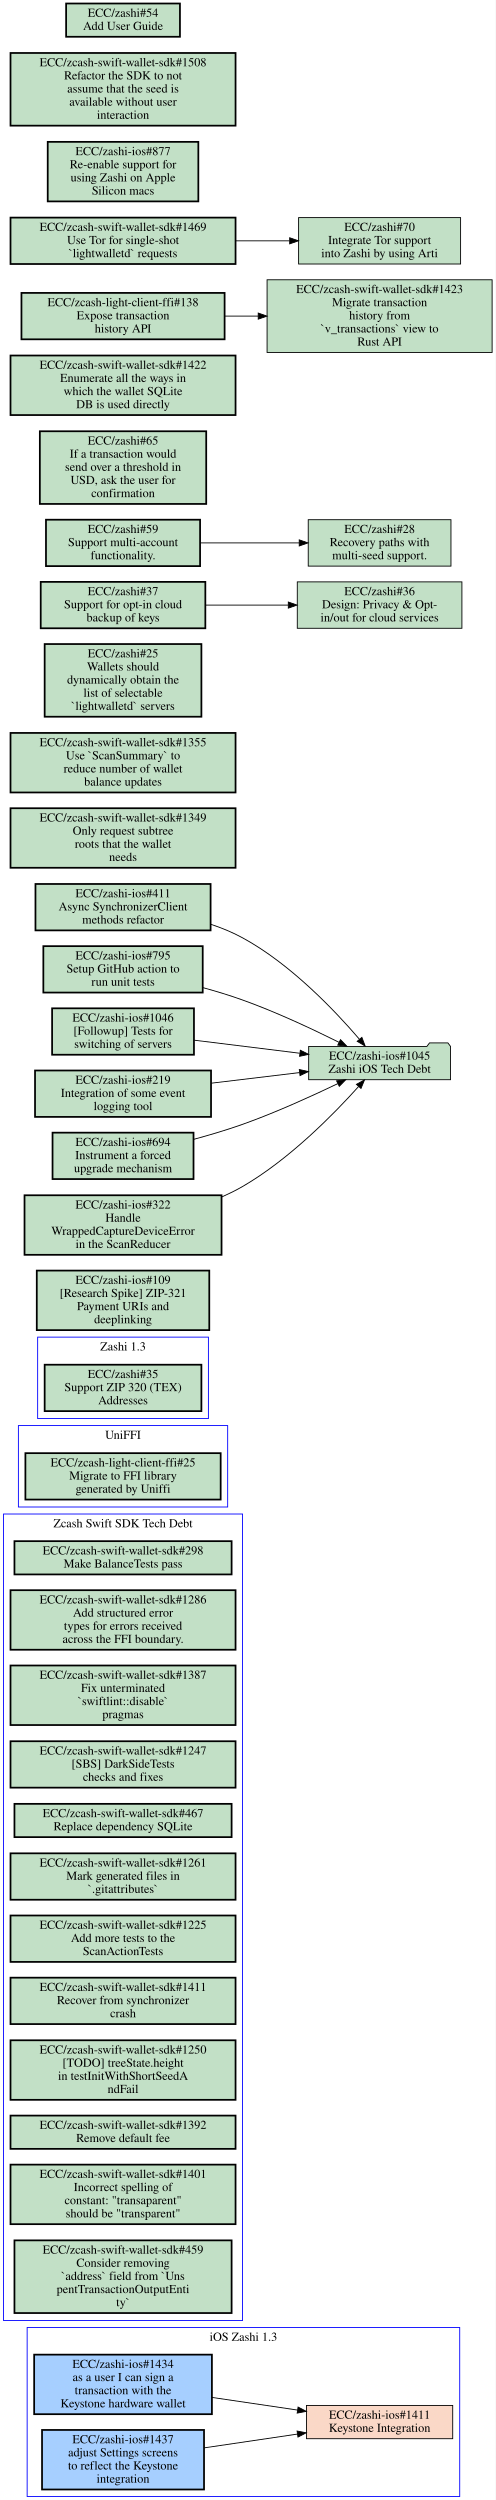
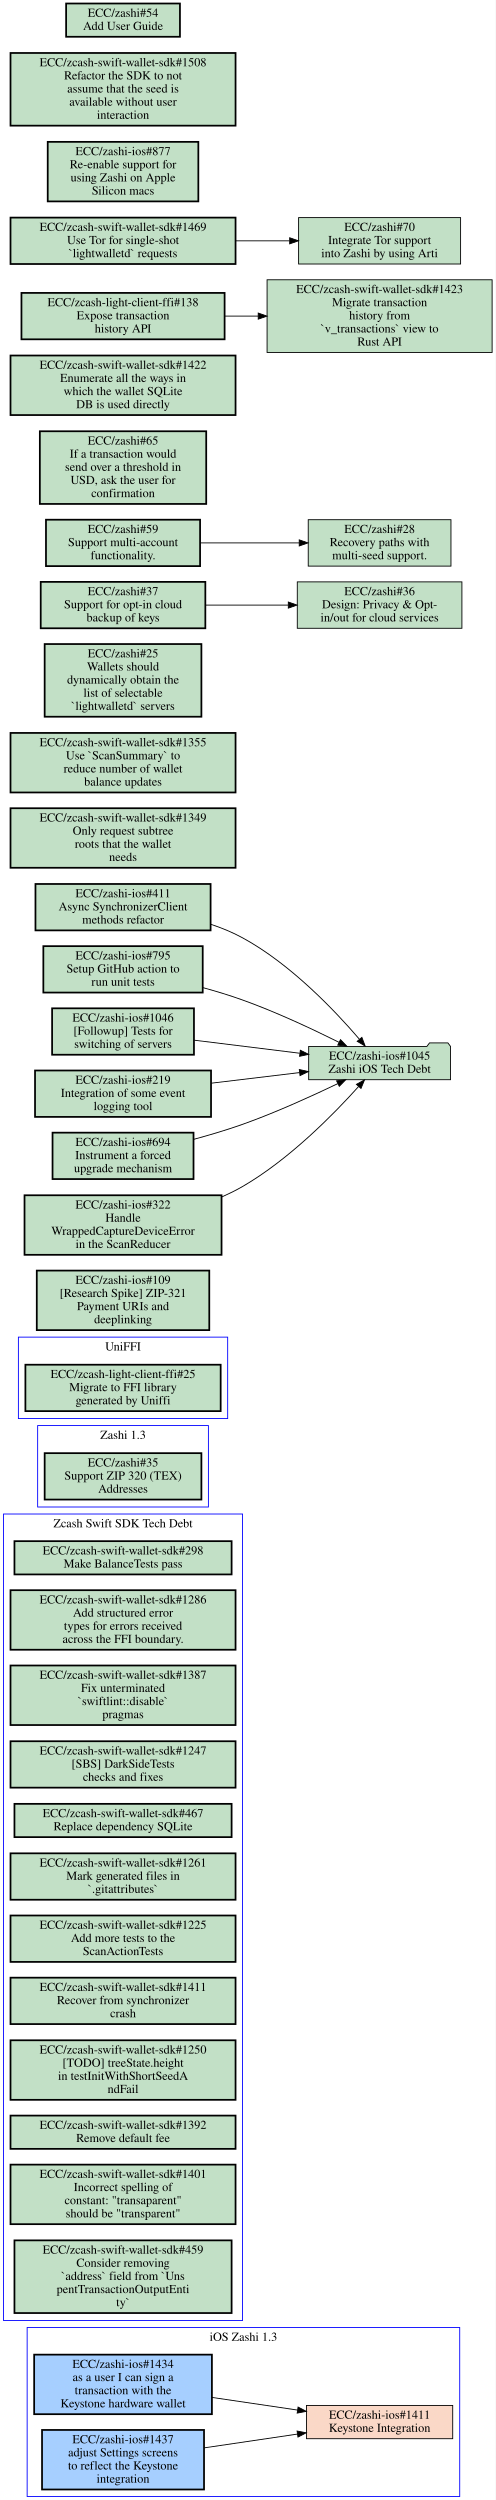
<svg xmlns="http://www.w3.org/2000/svg" xmlns:xlink="http://www.w3.org/1999/xlink" width="566pt" height="2855pt" viewBox="0.00 0.00 566.00 2855.00">
  <g id="graph0" class="graph" transform="scale(1 1) rotate(0) translate(4 2851)">
    <polygon fill="white" stroke="transparent" points="-4,4 -4,-2851 562,-2851 562,4 -4,4" />
    <g id="clust1" class="cluster">
+       <polygon fill="none" stroke="blue" points="17,-1231 17,-1324 256,-1324 256,-1231 17,-1231" />
+       <text text-anchor="middle" x="136.5" y="-1308.8" font-family="Times,serif" font-size="14.00">UniFFI</text>
+     </g>
+     <g id="clust2" class="cluster">
+       <polygon fill="none" stroke="blue" points="39,-1130 39,-1223 234,-1223 234,-1130 39,-1130" />
+       <text text-anchor="middle" x="136.5" y="-1207.8" font-family="Times,serif" font-size="14.00">Zashi 1.3</text>
+     </g>
+     <g id="clust3" class="cluster">
      <polygon fill="none" stroke="blue" points="0,-201 0,-1122 273,-1122 273,-201 0,-201" />
      <text text-anchor="middle" x="136.5" y="-1106.8" font-family="Times,serif" font-size="14.00">Zcash Swift SDK Tech Debt</text>
-     </g>
-     <g id="clust2" class="cluster">
-       <polygon fill="none" stroke="blue" points="17,-1130 17,-1223 256,-1223 256,-1130 17,-1130" />
-       <text text-anchor="middle" x="136.5" y="-1207.8" font-family="Times,serif" font-size="14.00">UniFFI</text>
-     </g>
-     <g id="clust3" class="cluster">
-       <polygon fill="none" stroke="blue" points="39,-1231 39,-1324 234,-1324 234,-1231 39,-1231" />
-       <text text-anchor="middle" x="136.5" y="-1308.8" font-family="Times,serif" font-size="14.00">Zashi 1.3</text>
    </g>
    <g id="clust4" class="cluster">
      <polygon fill="none" stroke="blue" points="27,0 27,-193 521,-193 521,0 27,0" />
      <text text-anchor="middle" x="274" y="-177.8" font-family="Times,serif" font-size="14.00">iOS Zashi 1.3</text>
    </g>
    <g id="node1" class="node open">
      <g id="a_node1">
+         <a xlink:href="https://github.com/Electric-Coin-Company/zcash-light-client-ffi/issues/25" xlink:title="ECC/zcash-light-client-ffi#25&#10;Migrate to FFI library&#10;generated by Uniffi" target="_blank">
+           <polygon fill="#c2e0c6" stroke="black" stroke-width="2" points="248,-1292.5 25,-1292.5 25,-1239.5 248,-1239.5 248,-1292.5" />
+           <text text-anchor="middle" x="136.5" y="-1277.3" font-family="Times,serif" font-size="14.00">ECC/zcash-light-client-ffi#25</text>
+           <text text-anchor="middle" x="136.5" y="-1262.3" font-family="Times,serif" font-size="14.00">Migrate to FFI library</text>
+           <text text-anchor="middle" x="136.5" y="-1247.3" font-family="Times,serif" font-size="14.00">generated by Uniffi</text>
+         </a>
+       </g>
+     </g>
+     <g id="node2" class="node open">
+       <g id="a_node2">
+         <a xlink:href="https://github.com/Electric-Coin-Company/zashi/issues/35" xlink:title="ECC/zashi#35&#10;Support ZIP 320 (TEX)&#10;Addresses" target="_blank">
+           <polygon fill="#c2e0c6" stroke="black" stroke-width="2" points="226,-1191.5 47,-1191.5 47,-1138.5 226,-1138.5 226,-1191.5" />
+           <text text-anchor="middle" x="136.5" y="-1176.3" font-family="Times,serif" font-size="14.00">ECC/zashi#35</text>
+           <text text-anchor="middle" x="136.5" y="-1161.3" font-family="Times,serif" font-size="14.00">Support ZIP 320 (TEX)</text>
+           <text text-anchor="middle" x="136.5" y="-1146.3" font-family="Times,serif" font-size="14.00">Addresses</text>
+         </a>
+       </g>
+     </g>
+     <g id="node3" class="node open">
+       <g id="a_node3">
        <a xlink:href="https://github.com/Electric-Coin-Company/zcash-swift-wallet-sdk/issues/298" xlink:title="ECC/zcash-swift-wallet-sdk#298&#10;Make BalanceTests pass" target="_blank">
          <polygon fill="#c2e0c6" stroke="black" stroke-width="2" points="260.5,-1091 12.5,-1091 12.5,-1053 260.5,-1053 260.5,-1091" />
          <text text-anchor="middle" x="136.5" y="-1075.8" font-family="Times,serif" font-size="14.00">ECC/zcash-swift-wallet-sdk#298</text>
          <text text-anchor="middle" x="136.5" y="-1060.8" font-family="Times,serif" font-size="14.00">Make BalanceTests pass</text>
        </a>
      </g>
    </g>
-     <g id="node2" class="node open">
-       <g id="a_node2">
+     <g id="node4" class="node open">
+       <g id="a_node4">
        <a xlink:href="https://github.com/Electric-Coin-Company/zcash-swift-wallet-sdk/issues/1286" xlink:title="ECC/zcash-swift-wallet-sdk#1286&#10;Add structured error&#10;types for errors received&#10;across the FFI boundary." target="_blank">
          <polygon fill="#c2e0c6" stroke="black" stroke-width="2" points="265,-1035 8,-1035 8,-967 265,-967 265,-1035" />
          <text text-anchor="middle" x="136.5" y="-1019.8" font-family="Times,serif" font-size="14.00">ECC/zcash-swift-wallet-sdk#1286</text>
          <text text-anchor="middle" x="136.5" y="-1004.8" font-family="Times,serif" font-size="14.00">Add structured error</text>
          <text text-anchor="middle" x="136.5" y="-989.8" font-family="Times,serif" font-size="14.00">types for errors received</text>
          <text text-anchor="middle" x="136.5" y="-974.8" font-family="Times,serif" font-size="14.00">across the FFI boundary.</text>
        </a>
      </g>
    </g>
-     <g id="node3" class="node open">
-       <g id="a_node3">
+     <g id="node5" class="node open">
+       <g id="a_node5">
        <a xlink:href="https://github.com/Electric-Coin-Company/zcash-swift-wallet-sdk/issues/1387" xlink:title="ECC/zcash-swift-wallet-sdk#1387&#10;Fix unterminated&#10;`swiftlint::disable`&#10;pragmas" target="_blank">
          <polygon fill="#c2e0c6" stroke="black" stroke-width="2" points="265,-949 8,-949 8,-881 265,-881 265,-949" />
          <text text-anchor="middle" x="136.5" y="-933.8" font-family="Times,serif" font-size="14.00">ECC/zcash-swift-wallet-sdk#1387</text>
          <text text-anchor="middle" x="136.5" y="-918.8" font-family="Times,serif" font-size="14.00">Fix unterminated</text>
          <text text-anchor="middle" x="136.5" y="-903.8" font-family="Times,serif" font-size="14.00">`swiftlint::disable`</text>
          <text text-anchor="middle" x="136.5" y="-888.8" font-family="Times,serif" font-size="14.00">pragmas</text>
        </a>
      </g>
    </g>
-     <g id="node4" class="node open">
-       <g id="a_node4">
+     <g id="node6" class="node open">
+       <g id="a_node6">
        <a xlink:href="https://github.com/Electric-Coin-Company/zcash-swift-wallet-sdk/issues/1247" xlink:title="ECC/zcash-swift-wallet-sdk#1247&#10;[SBS] DarkSideTests&#10;checks and fixes" target="_blank">
          <polygon fill="#c2e0c6" stroke="black" stroke-width="2" points="265,-862.5 8,-862.5 8,-809.5 265,-809.5 265,-862.5" />
          <text text-anchor="middle" x="136.5" y="-847.3" font-family="Times,serif" font-size="14.00">ECC/zcash-swift-wallet-sdk#1247</text>
          <text text-anchor="middle" x="136.5" y="-832.3" font-family="Times,serif" font-size="14.00">[SBS] DarkSideTests</text>
          <text text-anchor="middle" x="136.5" y="-817.3" font-family="Times,serif" font-size="14.00">checks and fixes</text>
        </a>
      </g>
    </g>
-     <g id="node5" class="node open">
-       <g id="a_node5">
+     <g id="node7" class="node open">
+       <g id="a_node7">
        <a xlink:href="https://github.com/Electric-Coin-Company/zcash-swift-wallet-sdk/issues/467" xlink:title="ECC/zcash-swift-wallet-sdk#467&#10;Replace dependency SQLite" target="_blank">
          <polygon fill="#c2e0c6" stroke="black" stroke-width="2" points="260.5,-791 12.5,-791 12.5,-753 260.5,-753 260.5,-791" />
          <text text-anchor="middle" x="136.5" y="-775.8" font-family="Times,serif" font-size="14.00">ECC/zcash-swift-wallet-sdk#467</text>
          <text text-anchor="middle" x="136.5" y="-760.8" font-family="Times,serif" font-size="14.00">Replace dependency SQLite</text>
        </a>
      </g>
    </g>
-     <g id="node6" class="node open">
-       <g id="a_node6">
+     <g id="node8" class="node open">
+       <g id="a_node8">
        <a xlink:href="https://github.com/Electric-Coin-Company/zcash-swift-wallet-sdk/issues/1261" xlink:title="ECC/zcash-swift-wallet-sdk#1261&#10;Mark generated files in&#10;`.gitattributes`" target="_blank">
          <polygon fill="#c2e0c6" stroke="black" stroke-width="2" points="265,-734.5 8,-734.5 8,-681.5 265,-681.5 265,-734.5" />
          <text text-anchor="middle" x="136.5" y="-719.3" font-family="Times,serif" font-size="14.00">ECC/zcash-swift-wallet-sdk#1261</text>
          <text text-anchor="middle" x="136.5" y="-704.3" font-family="Times,serif" font-size="14.00">Mark generated files in</text>
          <text text-anchor="middle" x="136.5" y="-689.3" font-family="Times,serif" font-size="14.00">`.gitattributes`</text>
        </a>
      </g>
    </g>
-     <g id="node7" class="node open">
-       <g id="a_node7">
+     <g id="node9" class="node open">
+       <g id="a_node9">
        <a xlink:href="https://github.com/Electric-Coin-Company/zcash-swift-wallet-sdk/issues/1225" xlink:title="ECC/zcash-swift-wallet-sdk#1225&#10;Add more tests to the&#10;ScanActionTests" target="_blank">
          <polygon fill="#c2e0c6" stroke="black" stroke-width="2" points="265,-663.5 8,-663.5 8,-610.5 265,-610.5 265,-663.5" />
          <text text-anchor="middle" x="136.5" y="-648.3" font-family="Times,serif" font-size="14.00">ECC/zcash-swift-wallet-sdk#1225</text>
          <text text-anchor="middle" x="136.5" y="-633.3" font-family="Times,serif" font-size="14.00">Add more tests to the</text>
          <text text-anchor="middle" x="136.5" y="-618.3" font-family="Times,serif" font-size="14.00">ScanActionTests</text>
        </a>
      </g>
    </g>
-     <g id="node8" class="node open">
-       <g id="a_node8">
+     <g id="node10" class="node open">
+       <g id="a_node10">
        <a xlink:href="https://github.com/Electric-Coin-Company/zcash-swift-wallet-sdk/issues/1411" xlink:title="ECC/zcash-swift-wallet-sdk#1411&#10;Recover from synchronizer&#10;crash" target="_blank">
          <polygon fill="#c2e0c6" stroke="black" stroke-width="2" points="265,-592.5 8,-592.5 8,-539.5 265,-539.5 265,-592.5" />
          <text text-anchor="middle" x="136.5" y="-577.3" font-family="Times,serif" font-size="14.00">ECC/zcash-swift-wallet-sdk#1411</text>
          <text text-anchor="middle" x="136.5" y="-562.3" font-family="Times,serif" font-size="14.00">Recover from synchronizer</text>
          <text text-anchor="middle" x="136.5" y="-547.3" font-family="Times,serif" font-size="14.00">crash</text>
        </a>
      </g>
    </g>
-     <g id="node9" class="node open">
-       <g id="a_node9">
+     <g id="node11" class="node open">
+       <g id="a_node11">
        <a xlink:href="https://github.com/Electric-Coin-Company/zcash-swift-wallet-sdk/issues/1250" xlink:title="ECC/zcash-swift-wallet-sdk#1250&#10;[TODO] treeState.height&#10;in testInitWithShortSeedA&#10;ndFail" target="_blank">
          <polygon fill="#c2e0c6" stroke="black" stroke-width="2" points="265,-521 8,-521 8,-453 265,-453 265,-521" />
          <text text-anchor="middle" x="136.5" y="-505.8" font-family="Times,serif" font-size="14.00">ECC/zcash-swift-wallet-sdk#1250</text>
          <text text-anchor="middle" x="136.5" y="-490.8" font-family="Times,serif" font-size="14.00">[TODO] treeState.height</text>
          <text text-anchor="middle" x="136.5" y="-475.8" font-family="Times,serif" font-size="14.00">in testInitWithShortSeedA</text>
          <text text-anchor="middle" x="136.5" y="-460.8" font-family="Times,serif" font-size="14.00">ndFail</text>
        </a>
      </g>
    </g>
-     <g id="node10" class="node open">
-       <g id="a_node10">
+     <g id="node12" class="node open">
+       <g id="a_node12">
        <a xlink:href="https://github.com/Electric-Coin-Company/zcash-swift-wallet-sdk/issues/1392" xlink:title="ECC/zcash-swift-wallet-sdk#1392&#10;Remove default fee" target="_blank">
          <polygon fill="#c2e0c6" stroke="black" stroke-width="2" points="265,-435 8,-435 8,-397 265,-397 265,-435" />
          <text text-anchor="middle" x="136.5" y="-419.8" font-family="Times,serif" font-size="14.00">ECC/zcash-swift-wallet-sdk#1392</text>
          <text text-anchor="middle" x="136.5" y="-404.8" font-family="Times,serif" font-size="14.00">Remove default fee</text>
        </a>
      </g>
    </g>
-     <g id="node11" class="node open">
-       <g id="a_node11">
+     <g id="node13" class="node open">
+       <g id="a_node13">
        <a xlink:href="https://github.com/Electric-Coin-Company/zcash-swift-wallet-sdk/issues/1401" xlink:title="ECC/zcash-swift-wallet-sdk#1401&#10;Incorrect spelling of&#10;constant: &quot;transaparent&quot;&#10;should be &quot;transparent&quot;" target="_blank">
          <polygon fill="#c2e0c6" stroke="black" stroke-width="2" points="265,-379 8,-379 8,-311 265,-311 265,-379" />
          <text text-anchor="middle" x="136.5" y="-363.8" font-family="Times,serif" font-size="14.00">ECC/zcash-swift-wallet-sdk#1401</text>
          <text text-anchor="middle" x="136.5" y="-348.8" font-family="Times,serif" font-size="14.00">Incorrect spelling of</text>
          <text text-anchor="middle" x="136.5" y="-333.8" font-family="Times,serif" font-size="14.00">constant: "transaparent"</text>
          <text text-anchor="middle" x="136.5" y="-318.8" font-family="Times,serif" font-size="14.00">should be "transparent"</text>
        </a>
      </g>
    </g>
-     <g id="node12" class="node open">
-       <g id="a_node12">
+     <g id="node14" class="node open">
+       <g id="a_node14">
        <a xlink:href="https://github.com/Electric-Coin-Company/zcash-swift-wallet-sdk/issues/459" xlink:title="ECC/zcash-swift-wallet-sdk#459&#10;Consider removing&#10;`address` field from `Uns&#10;pentTransactionOutputEnti&#10;ty`" target="_blank">
          <polygon fill="#c2e0c6" stroke="black" stroke-width="2" points="260.5,-292.5 12.5,-292.5 12.5,-209.5 260.5,-209.5 260.5,-292.5" />
          <text text-anchor="middle" x="136.5" y="-277.3" font-family="Times,serif" font-size="14.00">ECC/zcash-swift-wallet-sdk#459</text>
          <text text-anchor="middle" x="136.5" y="-262.3" font-family="Times,serif" font-size="14.00">Consider removing</text>
          <text text-anchor="middle" x="136.5" y="-247.3" font-family="Times,serif" font-size="14.00">`address` field from `Uns</text>
          <text text-anchor="middle" x="136.5" y="-232.3" font-family="Times,serif" font-size="14.00">pentTransactionOutputEnti</text>
          <text text-anchor="middle" x="136.5" y="-217.3" font-family="Times,serif" font-size="14.00">ty`</text>
-         </a>
-       </g>
-     </g>
-     <g id="node13" class="node open">
-       <g id="a_node13">
-         <a xlink:href="https://github.com/Electric-Coin-Company/zcash-light-client-ffi/issues/25" xlink:title="ECC/zcash-light-client-ffi#25&#10;Migrate to FFI library&#10;generated by Uniffi" target="_blank">
-           <polygon fill="#c2e0c6" stroke="black" stroke-width="2" points="248,-1191.5 25,-1191.5 25,-1138.5 248,-1138.5 248,-1191.5" />
-           <text text-anchor="middle" x="136.5" y="-1176.3" font-family="Times,serif" font-size="14.00">ECC/zcash-light-client-ffi#25</text>
-           <text text-anchor="middle" x="136.5" y="-1161.3" font-family="Times,serif" font-size="14.00">Migrate to FFI library</text>
-           <text text-anchor="middle" x="136.5" y="-1146.3" font-family="Times,serif" font-size="14.00">generated by Uniffi</text>
-         </a>
-       </g>
-     </g>
-     <g id="node14" class="node open">
-       <g id="a_node14">
-         <a xlink:href="https://github.com/Electric-Coin-Company/zashi/issues/35" xlink:title="ECC/zashi#35&#10;Support ZIP 320 (TEX)&#10;Addresses" target="_blank">
-           <polygon fill="#c2e0c6" stroke="black" stroke-width="2" points="226,-1292.5 47,-1292.5 47,-1239.5 226,-1239.5 226,-1292.5" />
-           <text text-anchor="middle" x="136.5" y="-1277.3" font-family="Times,serif" font-size="14.00">ECC/zashi#35</text>
-           <text text-anchor="middle" x="136.5" y="-1262.3" font-family="Times,serif" font-size="14.00">Support ZIP 320 (TEX)</text>
-           <text text-anchor="middle" x="136.5" y="-1247.3" font-family="Times,serif" font-size="14.00">Addresses</text>
        </a>
      </g>
    </g>
    <g id="node15" class="node closed">
      <g id="a_node15">
        <a xlink:href="https://github.com/Electric-Coin-Company/zashi-ios/issues/1411" xlink:title="ECC/zashi-ios#1411&#10;Keystone Integration" target="_blank">
          <polygon fill="#fad8c7" stroke="black" points="513,-104 346,-104 346,-66 513,-66 513,-104" />
          <text text-anchor="middle" x="429.5" y="-88.8" font-family="Times,serif" font-size="14.00">ECC/zashi-ios#1411</text>
          <text text-anchor="middle" x="429.5" y="-73.8" font-family="Times,serif" font-size="14.00">Keystone Integration</text>
        </a>
      </g>
    </g>
    <g id="node16" class="node committed">
      <g id="a_node16">
        <a xlink:href="https://github.com/Electric-Coin-Company/zashi-ios/issues/1434" xlink:title="ECC/zashi-ios#1434&#10;as a user I can sign a&#10;transaction with the&#10;Keystone hardware wallet" target="_blank">
          <polygon fill="#a6cfff" stroke="black" stroke-width="2" points="238,-162 35,-162 35,-94 238,-94 238,-162" />
          <text text-anchor="middle" x="136.5" y="-146.8" font-family="Times,serif" font-size="14.00">ECC/zashi-ios#1434</text>
          <text text-anchor="middle" x="136.5" y="-131.8" font-family="Times,serif" font-size="14.00">as a user I can sign a</text>
          <text text-anchor="middle" x="136.5" y="-116.8" font-family="Times,serif" font-size="14.00">transaction with the</text>
          <text text-anchor="middle" x="136.5" y="-101.8" font-family="Times,serif" font-size="14.00">Keystone hardware wallet</text>
        </a>
      </g>
    </g>
    <g id="edge1" class="edge">
      <path fill="none" stroke="black" d="M238.05,-113.14C269.78,-108.45 304.66,-103.3 335.81,-98.7" />
      <polygon fill="black" stroke="black" points="336.4,-102.15 345.78,-97.22 335.37,-95.23 336.4,-102.15" />
    </g>
    <g id="node17" class="node committed">
      <g id="a_node17">
        <a xlink:href="https://github.com/Electric-Coin-Company/zashi-ios/issues/1437" xlink:title="ECC/zashi-ios#1437&#10;adjust Settings screens&#10;to reflect the Keystone&#10;integration" target="_blank">
          <polygon fill="#a6cfff" stroke="black" stroke-width="2" points="229,-76 44,-76 44,-8 229,-8 229,-76" />
          <text text-anchor="middle" x="136.5" y="-60.8" font-family="Times,serif" font-size="14.00">ECC/zashi-ios#1437</text>
          <text text-anchor="middle" x="136.5" y="-45.8" font-family="Times,serif" font-size="14.00">adjust Settings screens</text>
          <text text-anchor="middle" x="136.5" y="-30.8" font-family="Times,serif" font-size="14.00">to reflect the Keystone</text>
          <text text-anchor="middle" x="136.5" y="-15.8" font-family="Times,serif" font-size="14.00">integration</text>
        </a>
      </g>
    </g>
    <g id="edge2" class="edge">
      <path fill="none" stroke="black" d="M229.17,-55.55C263.14,-60.56 301.66,-66.26 335.72,-71.29" />
      <polygon fill="black" stroke="black" points="335.27,-74.76 345.67,-72.76 336.29,-67.84 335.27,-74.76" />
    </g>
    <g id="node18" class="node open">
      <g id="a_node18">
        <a xlink:href="https://github.com/Electric-Coin-Company/zashi-ios/issues/109" xlink:title="ECC/zashi-ios#109&#10;[Research Spike] ZIP-321&#10;Payment URIs and&#10;deeplinking" target="_blank">
          <polygon fill="#c2e0c6" stroke="black" stroke-width="2" points="235,-1400 38,-1400 38,-1332 235,-1332 235,-1400" />
          <text text-anchor="middle" x="136.5" y="-1384.8" font-family="Times,serif" font-size="14.00">ECC/zashi-ios#109</text>
          <text text-anchor="middle" x="136.5" y="-1369.8" font-family="Times,serif" font-size="14.00">[Research Spike] ZIP-321</text>
          <text text-anchor="middle" x="136.5" y="-1354.8" font-family="Times,serif" font-size="14.00">Payment URIs and</text>
          <text text-anchor="middle" x="136.5" y="-1339.8" font-family="Times,serif" font-size="14.00">deeplinking</text>
        </a>
      </g>
    </g>
    <g id="node19" class="node open">
      <g id="a_node19">
        <a xlink:href="https://github.com/Electric-Coin-Company/zashi-ios/issues/411" xlink:title="ECC/zashi-ios#411&#10;Async SynchronizerClient&#10;methods refactor" target="_blank">
          <polygon fill="#c2e0c6" stroke="black" stroke-width="2" points="236.5,-1841.5 36.5,-1841.5 36.5,-1788.5 236.5,-1788.5 236.5,-1841.5" />
          <text text-anchor="middle" x="136.5" y="-1826.3" font-family="Times,serif" font-size="14.00">ECC/zashi-ios#411</text>
          <text text-anchor="middle" x="136.5" y="-1811.3" font-family="Times,serif" font-size="14.00">Async SynchronizerClient</text>
          <text text-anchor="middle" x="136.5" y="-1796.3" font-family="Times,serif" font-size="14.00">methods refactor</text>
        </a>
      </g>
    </g>
    <g id="node20" class="node open">
      <g id="a_node20">
        <a xlink:href="https://github.com/Electric-Coin-Company/zashi-ios/issues/1045" xlink:title="ECC/zashi-ios#1045&#10;Zashi iOS Tech Debt" target="_blank">
          <polygon fill="#c2e0c6" stroke="black" points="510.5,-1656 507.5,-1660 486.5,-1660 483.5,-1656 348.5,-1656 348.5,-1618 510.5,-1618 510.5,-1656" />
          <text text-anchor="middle" x="429.5" y="-1640.8" font-family="Times,serif" font-size="14.00">ECC/zashi-ios#1045</text>
          <text text-anchor="middle" x="429.5" y="-1625.8" font-family="Times,serif" font-size="14.00">Zashi iOS Tech Debt</text>
        </a>
      </g>
    </g>
    <g id="edge3" class="edge">
      <path fill="none" stroke="black" d="M236.64,-1795.5C249.25,-1791.3 261.69,-1786.2 273,-1780 327.95,-1750.1 378.7,-1696.6 406.46,-1664.2" />
      <polygon fill="black" stroke="black" points="409.26,-1666.31 413.01,-1656.4 403.9,-1661.81 409.26,-1666.31" />
    </g>
    <g id="node21" class="node open">
      <g id="a_node21">
        <a xlink:href="https://github.com/Electric-Coin-Company/zashi-ios/issues/795" xlink:title="ECC/zashi-ios#795&#10;Setup GitHub action to&#10;run unit tests" target="_blank">
          <polygon fill="#c2e0c6" stroke="black" stroke-width="2" points="227.5,-1770.5 45.5,-1770.5 45.5,-1717.5 227.5,-1717.5 227.5,-1770.5" />
          <text text-anchor="middle" x="136.5" y="-1755.3" font-family="Times,serif" font-size="14.00">ECC/zashi-ios#795</text>
          <text text-anchor="middle" x="136.5" y="-1740.3" font-family="Times,serif" font-size="14.00">Setup GitHub action to</text>
          <text text-anchor="middle" x="136.5" y="-1725.3" font-family="Times,serif" font-size="14.00">run unit tests</text>
        </a>
      </g>
    </g>
    <g id="edge4" class="edge">
      <path fill="none" stroke="black" d="M227.84,-1723.1C243.06,-1718.9 258.59,-1714.2 273,-1709 311.08,-1695.4 352.57,-1675.9 383.1,-1660.7" />
      <polygon fill="black" stroke="black" points="384.86,-1663.73 392.21,-1656.1 381.71,-1657.48 384.86,-1663.73" />
    </g>
    <g id="node22" class="node open">
      <g id="a_node22">
        <a xlink:href="https://github.com/Electric-Coin-Company/zcash-swift-wallet-sdk/issues/1349" xlink:title="ECC/zcash-swift-wallet-sdk#1349&#10;Only request subtree&#10;roots that the wallet&#10;needs" target="_blank">
          <polygon fill="#c2e0c6" stroke="black" stroke-width="2" points="265,-1928 8,-1928 8,-1860 265,-1860 265,-1928" />
          <text text-anchor="middle" x="136.5" y="-1912.8" font-family="Times,serif" font-size="14.00">ECC/zcash-swift-wallet-sdk#1349</text>
          <text text-anchor="middle" x="136.5" y="-1897.8" font-family="Times,serif" font-size="14.00">Only request subtree</text>
          <text text-anchor="middle" x="136.5" y="-1882.8" font-family="Times,serif" font-size="14.00">roots that the wallet</text>
          <text text-anchor="middle" x="136.5" y="-1867.8" font-family="Times,serif" font-size="14.00">needs</text>
        </a>
      </g>
    </g>
    <g id="node23" class="node open">
      <g id="a_node23">
        <a xlink:href="https://github.com/Electric-Coin-Company/zcash-swift-wallet-sdk/issues/1355" xlink:title="ECC/zcash-swift-wallet-sdk#1355&#10;Use `ScanSummary` to&#10;reduce number of wallet&#10;balance updates" target="_blank">
          <polygon fill="#c2e0c6" stroke="black" stroke-width="2" points="265,-2014 8,-2014 8,-1946 265,-1946 265,-2014" />
          <text text-anchor="middle" x="136.5" y="-1998.8" font-family="Times,serif" font-size="14.00">ECC/zcash-swift-wallet-sdk#1355</text>
          <text text-anchor="middle" x="136.5" y="-1983.8" font-family="Times,serif" font-size="14.00">Use `ScanSummary` to</text>
          <text text-anchor="middle" x="136.5" y="-1968.8" font-family="Times,serif" font-size="14.00">reduce number of wallet</text>
          <text text-anchor="middle" x="136.5" y="-1953.8" font-family="Times,serif" font-size="14.00">balance updates</text>
        </a>
      </g>
    </g>
    <g id="node24" class="node open">
      <g id="a_node24">
        <a xlink:href="https://github.com/Electric-Coin-Company/zashi-ios/issues/1046" xlink:title="ECC/zashi-ios#1046&#10;[Followup] Tests for&#10;switching of servers" target="_blank">
          <polygon fill="#c2e0c6" stroke="black" stroke-width="2" points="217.5,-1699.5 55.5,-1699.5 55.5,-1646.5 217.5,-1646.5 217.5,-1699.5" />
          <text text-anchor="middle" x="136.5" y="-1684.3" font-family="Times,serif" font-size="14.00">ECC/zashi-ios#1046</text>
          <text text-anchor="middle" x="136.5" y="-1669.3" font-family="Times,serif" font-size="14.00">[Followup] Tests for</text>
          <text text-anchor="middle" x="136.5" y="-1654.3" font-family="Times,serif" font-size="14.00">switching of servers</text>
        </a>
      </g>
    </g>
    <g id="edge5" class="edge">
      <path fill="none" stroke="black" d="M217.79,-1663.1C255.16,-1658.4 299.77,-1652.9 338.3,-1648.2" />
      <polygon fill="black" stroke="black" points="338.99,-1651.64 348.47,-1646.9 338.11,-1644.7 338.99,-1651.64" />
    </g>
    <g id="node25" class="node open">
      <g id="a_node25">
        <a xlink:href="https://github.com/Electric-Coin-Company/zashi/issues/25" xlink:title="ECC/zashi#25&#10;Wallets should&#10;dynamically obtain the&#10;list of selectable&#10;`lightwalletd` servers" target="_blank">
          <polygon fill="#c2e0c6" stroke="black" stroke-width="2" points="226,-2115.5 47,-2115.5 47,-2032.5 226,-2032.5 226,-2115.5" />
          <text text-anchor="middle" x="136.5" y="-2100.3" font-family="Times,serif" font-size="14.00">ECC/zashi#25</text>
          <text text-anchor="middle" x="136.5" y="-2085.3" font-family="Times,serif" font-size="14.00">Wallets should</text>
          <text text-anchor="middle" x="136.5" y="-2070.3" font-family="Times,serif" font-size="14.00">dynamically obtain the</text>
          <text text-anchor="middle" x="136.5" y="-2055.3" font-family="Times,serif" font-size="14.00">list of selectable</text>
          <text text-anchor="middle" x="136.5" y="-2040.3" font-family="Times,serif" font-size="14.00">`lightwalletd` servers</text>
        </a>
      </g>
    </g>
    <g id="node26" class="node open">
      <g id="a_node26">
        <a xlink:href="https://github.com/Electric-Coin-Company/zashi/issues/37" xlink:title="ECC/zashi#37&#10;Support for opt-in cloud&#10;backup of keys" target="_blank">
          <polygon fill="#c2e0c6" stroke="black" stroke-width="2" points="230.5,-2186.5 42.5,-2186.5 42.5,-2133.5 230.5,-2133.5 230.5,-2186.5" />
          <text text-anchor="middle" x="136.5" y="-2171.3" font-family="Times,serif" font-size="14.00">ECC/zashi#37</text>
          <text text-anchor="middle" x="136.5" y="-2156.3" font-family="Times,serif" font-size="14.00">Support for opt-in cloud</text>
          <text text-anchor="middle" x="136.5" y="-2141.3" font-family="Times,serif" font-size="14.00">backup of keys</text>
        </a>
      </g>
    </g>
    <g id="node27" class="node open">
      <g id="a_node27">
        <a xlink:href="https://github.com/Electric-Coin-Company/zashi/issues/36" xlink:title="ECC/zashi#36&#10;Design: Privacy &amp; Opt-&#10;in/out for cloud services" target="_blank">
          <polygon fill="#c2e0c6" stroke="black" points="523.5,-2186.5 335.5,-2186.5 335.5,-2133.5 523.5,-2133.5 523.5,-2186.5" />
          <text text-anchor="middle" x="429.5" y="-2171.3" font-family="Times,serif" font-size="14.00">ECC/zashi#36</text>
          <text text-anchor="middle" x="429.5" y="-2156.3" font-family="Times,serif" font-size="14.00">Design: Privacy &amp; Opt-</text>
          <text text-anchor="middle" x="429.5" y="-2141.3" font-family="Times,serif" font-size="14.00">in/out for cloud services</text>
        </a>
      </g>
    </g>
    <g id="edge6" class="edge">
      <path fill="none" stroke="black" d="M230.77,-2160C260.8,-2160 294.24,-2160 324.95,-2160" />
      <polygon fill="black" stroke="black" points="325.25,-2163.5 335.25,-2160 325.25,-2156.5 325.25,-2163.5" />
    </g>
    <g id="node28" class="node open">
      <g id="a_node28">
        <a xlink:href="https://github.com/Electric-Coin-Company/zashi-ios/issues/219" xlink:title="ECC/zashi-ios#219&#10;Integration of some event&#10;logging tool" target="_blank">
          <polygon fill="#c2e0c6" stroke="black" stroke-width="2" points="237,-1628.5 36,-1628.5 36,-1575.5 237,-1575.5 237,-1628.5" />
          <text text-anchor="middle" x="136.5" y="-1613.3" font-family="Times,serif" font-size="14.00">ECC/zashi-ios#219</text>
          <text text-anchor="middle" x="136.5" y="-1598.3" font-family="Times,serif" font-size="14.00">Integration of some event</text>
          <text text-anchor="middle" x="136.5" y="-1583.3" font-family="Times,serif" font-size="14.00">logging tool</text>
        </a>
      </g>
    </g>
    <g id="edge7" class="edge">
      <path fill="none" stroke="black" d="M237.24,-1614C269.9,-1617.9 305.99,-1622.3 337.93,-1626.1" />
      <polygon fill="black" stroke="black" points="337.81,-1629.61 348.15,-1627.3 338.63,-1622.66 337.81,-1629.61" />
    </g>
    <g id="node29" class="node open">
      <g id="a_node29">
        <a xlink:href="https://github.com/Electric-Coin-Company/zashi-ios/issues/694" xlink:title="ECC/zashi-ios#694&#10;Instrument a forced&#10;upgrade mechanism" target="_blank">
          <polygon fill="#c2e0c6" stroke="black" stroke-width="2" points="217,-1557.5 56,-1557.5 56,-1504.5 217,-1504.5 217,-1557.5" />
          <text text-anchor="middle" x="136.5" y="-1542.3" font-family="Times,serif" font-size="14.00">ECC/zashi-ios#694</text>
          <text text-anchor="middle" x="136.5" y="-1527.3" font-family="Times,serif" font-size="14.00">Instrument a forced</text>
          <text text-anchor="middle" x="136.5" y="-1512.3" font-family="Times,serif" font-size="14.00">upgrade mechanism</text>
        </a>
      </g>
    </g>
    <g id="edge8" class="edge">
      <path fill="none" stroke="black" d="M217.34,-1549.9C235.79,-1554.9 255.22,-1560.7 273,-1567 310.42,-1580.3 351.31,-1598.9 381.77,-1613.5" />
      <polygon fill="black" stroke="black" points="380.35,-1616.7 390.87,-1618 383.46,-1610.43 380.35,-1616.7" />
    </g>
    <g id="node30" class="node open">
      <g id="a_node30">
        <a xlink:href="https://github.com/Electric-Coin-Company/zashi-ios/issues/322" xlink:title="ECC/zashi-ios#322&#10;Handle&#10;WrappedCaptureDeviceError&#10;in the ScanReducer" target="_blank">
          <polygon fill="#c2e0c6" stroke="black" stroke-width="2" points="249,-1486 24,-1486 24,-1418 249,-1418 249,-1486" />
          <text text-anchor="middle" x="136.5" y="-1470.8" font-family="Times,serif" font-size="14.00">ECC/zashi-ios#322</text>
          <text text-anchor="middle" x="136.5" y="-1455.8" font-family="Times,serif" font-size="14.00">Handle</text>
          <text text-anchor="middle" x="136.5" y="-1440.8" font-family="Times,serif" font-size="14.00">WrappedCaptureDeviceError</text>
          <text text-anchor="middle" x="136.5" y="-1425.8" font-family="Times,serif" font-size="14.00">in the ScanReducer</text>
        </a>
      </g>
    </g>
    <g id="edge9" class="edge">
      <path fill="none" stroke="black" d="M249.35,-1484.1C257.54,-1487.7 265.51,-1491.7 273,-1496 326.48,-1527 377.36,-1578.8 405.6,-1610.3" />
      <polygon fill="black" stroke="black" points="403.02,-1612.67 412.29,-1617.8 408.25,-1608.01 403.02,-1612.67" />
    </g>
    <g id="node31" class="node open">
      <g id="a_node31">
        <a xlink:href="https://github.com/Electric-Coin-Company/zashi/issues/59" xlink:title="ECC/zashi#59&#10;Support multi-account&#10;functionality." target="_blank">
          <polygon fill="#c2e0c6" stroke="black" stroke-width="2" points="224.5,-2257.5 48.5,-2257.5 48.5,-2204.5 224.5,-2204.5 224.5,-2257.5" />
          <text text-anchor="middle" x="136.5" y="-2242.3" font-family="Times,serif" font-size="14.00">ECC/zashi#59</text>
          <text text-anchor="middle" x="136.5" y="-2227.3" font-family="Times,serif" font-size="14.00">Support multi-account</text>
          <text text-anchor="middle" x="136.5" y="-2212.3" font-family="Times,serif" font-size="14.00">functionality.</text>
        </a>
      </g>
    </g>
    <g id="node32" class="node open">
      <g id="a_node32">
        <a xlink:href="https://github.com/Electric-Coin-Company/zashi/issues/28" xlink:title="ECC/zashi#28&#10;Recovery paths with&#10;multi-seed support." target="_blank">
          <polygon fill="#c2e0c6" stroke="black" points="511,-2257.5 348,-2257.5 348,-2204.5 511,-2204.5 511,-2257.5" />
          <text text-anchor="middle" x="429.5" y="-2242.3" font-family="Times,serif" font-size="14.00">ECC/zashi#28</text>
          <text text-anchor="middle" x="429.5" y="-2227.3" font-family="Times,serif" font-size="14.00">Recovery paths with</text>
          <text text-anchor="middle" x="429.5" y="-2212.3" font-family="Times,serif" font-size="14.00">multi-seed support.</text>
        </a>
      </g>
    </g>
    <g id="edge10" class="edge">
      <path fill="none" stroke="black" d="M224.81,-2231C260.46,-2231 301.7,-2231 337.71,-2231" />
      <polygon fill="black" stroke="black" points="337.72,-2234.5 347.72,-2231 337.72,-2227.5 337.72,-2234.5" />
    </g>
    <g id="node33" class="node open">
      <g id="a_node33">
        <a xlink:href="https://github.com/Electric-Coin-Company/zashi/issues/65" xlink:title="ECC/zashi#65&#10;If a transaction would&#10;send over a threshold in&#10;USD, ask the user for&#10;confirmation" target="_blank">
          <polygon fill="#c2e0c6" stroke="black" stroke-width="2" points="231.5,-2358.5 41.5,-2358.5 41.5,-2275.5 231.5,-2275.5 231.5,-2358.5" />
          <text text-anchor="middle" x="136.5" y="-2343.3" font-family="Times,serif" font-size="14.00">ECC/zashi#65</text>
          <text text-anchor="middle" x="136.5" y="-2328.3" font-family="Times,serif" font-size="14.00">If a transaction would</text>
          <text text-anchor="middle" x="136.5" y="-2313.3" font-family="Times,serif" font-size="14.00">send over a threshold in</text>
          <text text-anchor="middle" x="136.5" y="-2298.3" font-family="Times,serif" font-size="14.00">USD, ask the user for</text>
          <text text-anchor="middle" x="136.5" y="-2283.3" font-family="Times,serif" font-size="14.00">confirmation</text>
        </a>
      </g>
    </g>
    <g id="node34" class="node open">
      <g id="a_node34">
        <a xlink:href="https://github.com/Electric-Coin-Company/zcash-swift-wallet-sdk/issues/1422" xlink:title="ECC/zcash-swift-wallet-sdk#1422&#10;Enumerate all the ways in&#10;which the wallet SQLite&#10;DB is used directly" target="_blank">
          <polygon fill="#c2e0c6" stroke="black" stroke-width="2" points="265,-2445 8,-2445 8,-2377 265,-2377 265,-2445" />
          <text text-anchor="middle" x="136.5" y="-2429.8" font-family="Times,serif" font-size="14.00">ECC/zcash-swift-wallet-sdk#1422</text>
          <text text-anchor="middle" x="136.5" y="-2414.8" font-family="Times,serif" font-size="14.00">Enumerate all the ways in</text>
          <text text-anchor="middle" x="136.5" y="-2399.8" font-family="Times,serif" font-size="14.00">which the wallet SQLite</text>
          <text text-anchor="middle" x="136.5" y="-2384.8" font-family="Times,serif" font-size="14.00">DB is used directly</text>
        </a>
      </g>
    </g>
    <g id="node35" class="node open">
      <g id="a_node35">
        <a xlink:href="https://github.com/Electric-Coin-Company/zcash-light-client-ffi/issues/138" xlink:title="ECC/zcash-light-client-ffi#138&#10;Expose transaction&#10;history API" target="_blank">
          <polygon fill="#c2e0c6" stroke="black" stroke-width="2" points="252.5,-2516.5 20.5,-2516.5 20.5,-2463.5 252.5,-2463.5 252.5,-2516.5" />
          <text text-anchor="middle" x="136.5" y="-2501.3" font-family="Times,serif" font-size="14.00">ECC/zcash-light-client-ffi#138</text>
          <text text-anchor="middle" x="136.5" y="-2486.3" font-family="Times,serif" font-size="14.00">Expose transaction</text>
          <text text-anchor="middle" x="136.5" y="-2471.3" font-family="Times,serif" font-size="14.00">history API</text>
        </a>
      </g>
    </g>
    <g id="node36" class="node open">
      <g id="a_node36">
        <a xlink:href="https://github.com/Electric-Coin-Company/zcash-swift-wallet-sdk/issues/1423" xlink:title="ECC/zcash-swift-wallet-sdk#1423&#10;Migrate transaction&#10;history from&#10;`v_transactions` view to&#10;Rust API" target="_blank">
          <polygon fill="#c2e0c6" stroke="black" points="558,-2531.5 301,-2531.5 301,-2448.5 558,-2448.5 558,-2531.5" />
          <text text-anchor="middle" x="429.5" y="-2516.3" font-family="Times,serif" font-size="14.00">ECC/zcash-swift-wallet-sdk#1423</text>
          <text text-anchor="middle" x="429.5" y="-2501.3" font-family="Times,serif" font-size="14.00">Migrate transaction</text>
          <text text-anchor="middle" x="429.5" y="-2486.3" font-family="Times,serif" font-size="14.00">history from</text>
          <text text-anchor="middle" x="429.5" y="-2471.3" font-family="Times,serif" font-size="14.00">`v_transactions` view to</text>
          <text text-anchor="middle" x="429.5" y="-2456.3" font-family="Times,serif" font-size="14.00">Rust API</text>
        </a>
      </g>
    </g>
    <g id="edge11" class="edge">
      <path fill="none" stroke="black" d="M252.51,-2490C265.05,-2490 277.9,-2490 290.67,-2490" />
      <polygon fill="black" stroke="black" points="290.89,-2493.5 300.89,-2490 290.89,-2486.5 290.89,-2493.5" />
    </g>
    <g id="node37" class="node open">
      <g id="a_node37">
        <a xlink:href="https://github.com/Electric-Coin-Company/zashi/issues/70" xlink:title="ECC/zashi#70&#10;Integrate Tor support&#10;into Zashi by using Arti" target="_blank">
          <polygon fill="#c2e0c6" stroke="black" points="522,-2602.5 337,-2602.5 337,-2549.5 522,-2549.5 522,-2602.5" />
          <text text-anchor="middle" x="429.5" y="-2587.3" font-family="Times,serif" font-size="14.00">ECC/zashi#70</text>
          <text text-anchor="middle" x="429.5" y="-2572.3" font-family="Times,serif" font-size="14.00">Integrate Tor support</text>
          <text text-anchor="middle" x="429.5" y="-2557.3" font-family="Times,serif" font-size="14.00">into Zashi by using Arti</text>
        </a>
      </g>
    </g>
    <g id="node38" class="node open">
      <g id="a_node38">
        <a xlink:href="https://github.com/Electric-Coin-Company/zcash-swift-wallet-sdk/issues/1469" xlink:title="ECC/zcash-swift-wallet-sdk#1469&#10;Use Tor for single-shot&#10;`lightwalletd` requests" target="_blank">
          <polygon fill="#c2e0c6" stroke="black" stroke-width="2" points="265,-2602.5 8,-2602.5 8,-2549.5 265,-2549.5 265,-2602.5" />
          <text text-anchor="middle" x="136.5" y="-2587.3" font-family="Times,serif" font-size="14.00">ECC/zcash-swift-wallet-sdk#1469</text>
          <text text-anchor="middle" x="136.5" y="-2572.3" font-family="Times,serif" font-size="14.00">Use Tor for single-shot</text>
          <text text-anchor="middle" x="136.5" y="-2557.3" font-family="Times,serif" font-size="14.00">`lightwalletd` requests</text>
        </a>
      </g>
    </g>
    <g id="edge12" class="edge">
      <path fill="none" stroke="black" d="M265.14,-2576C285.68,-2576 306.71,-2576 326.55,-2576" />
      <polygon fill="black" stroke="black" points="326.81,-2579.5 336.81,-2576 326.81,-2572.5 326.81,-2579.5" />
    </g>
    <g id="node39" class="node open">
      <g id="a_node39">
        <a xlink:href="https://github.com/Electric-Coin-Company/zashi-ios/issues/877" xlink:title="ECC/zashi-ios#877&#10;Re-enable support for&#10;using Zashi on Apple&#10;Silicon macs" target="_blank">
          <polygon fill="#c2e0c6" stroke="black" stroke-width="2" points="222.5,-2689 50.5,-2689 50.5,-2621 222.5,-2621 222.5,-2689" />
          <text text-anchor="middle" x="136.5" y="-2673.8" font-family="Times,serif" font-size="14.00">ECC/zashi-ios#877</text>
          <text text-anchor="middle" x="136.5" y="-2658.8" font-family="Times,serif" font-size="14.00">Re-enable support for</text>
          <text text-anchor="middle" x="136.5" y="-2643.8" font-family="Times,serif" font-size="14.00">using Zashi on Apple</text>
          <text text-anchor="middle" x="136.5" y="-2628.8" font-family="Times,serif" font-size="14.00">Silicon macs</text>
        </a>
      </g>
    </g>
    <g id="node40" class="node open">
      <g id="a_node40">
        <a xlink:href="https://github.com/Electric-Coin-Company/zcash-swift-wallet-sdk/issues/1508" xlink:title="ECC/zcash-swift-wallet-sdk#1508&#10;Refactor the SDK to not&#10;assume that the seed is&#10;available without user&#10;interaction" target="_blank">
          <polygon fill="#c2e0c6" stroke="black" stroke-width="2" points="265,-2790.5 8,-2790.5 8,-2707.5 265,-2707.5 265,-2790.5" />
          <text text-anchor="middle" x="136.5" y="-2775.3" font-family="Times,serif" font-size="14.00">ECC/zcash-swift-wallet-sdk#1508</text>
          <text text-anchor="middle" x="136.5" y="-2760.3" font-family="Times,serif" font-size="14.00">Refactor the SDK to not</text>
          <text text-anchor="middle" x="136.5" y="-2745.3" font-family="Times,serif" font-size="14.00">assume that the seed is</text>
          <text text-anchor="middle" x="136.5" y="-2730.3" font-family="Times,serif" font-size="14.00">available without user</text>
          <text text-anchor="middle" x="136.5" y="-2715.3" font-family="Times,serif" font-size="14.00">interaction</text>
        </a>
      </g>
    </g>
    <g id="node41" class="node open">
      <g id="a_node41">
        <a xlink:href="https://github.com/Electric-Coin-Company/zashi/issues/54" xlink:title="ECC/zashi#54&#10;Add User Guide" target="_blank">
          <polygon fill="#c2e0c6" stroke="black" stroke-width="2" points="201.5,-2847 71.5,-2847 71.5,-2809 201.5,-2809 201.5,-2847" />
          <text text-anchor="middle" x="136.5" y="-2831.8" font-family="Times,serif" font-size="14.00">ECC/zashi#54</text>
          <text text-anchor="middle" x="136.5" y="-2816.8" font-family="Times,serif" font-size="14.00">Add User Guide</text>
        </a>
      </g>
    </g>
  </g>
</svg>
